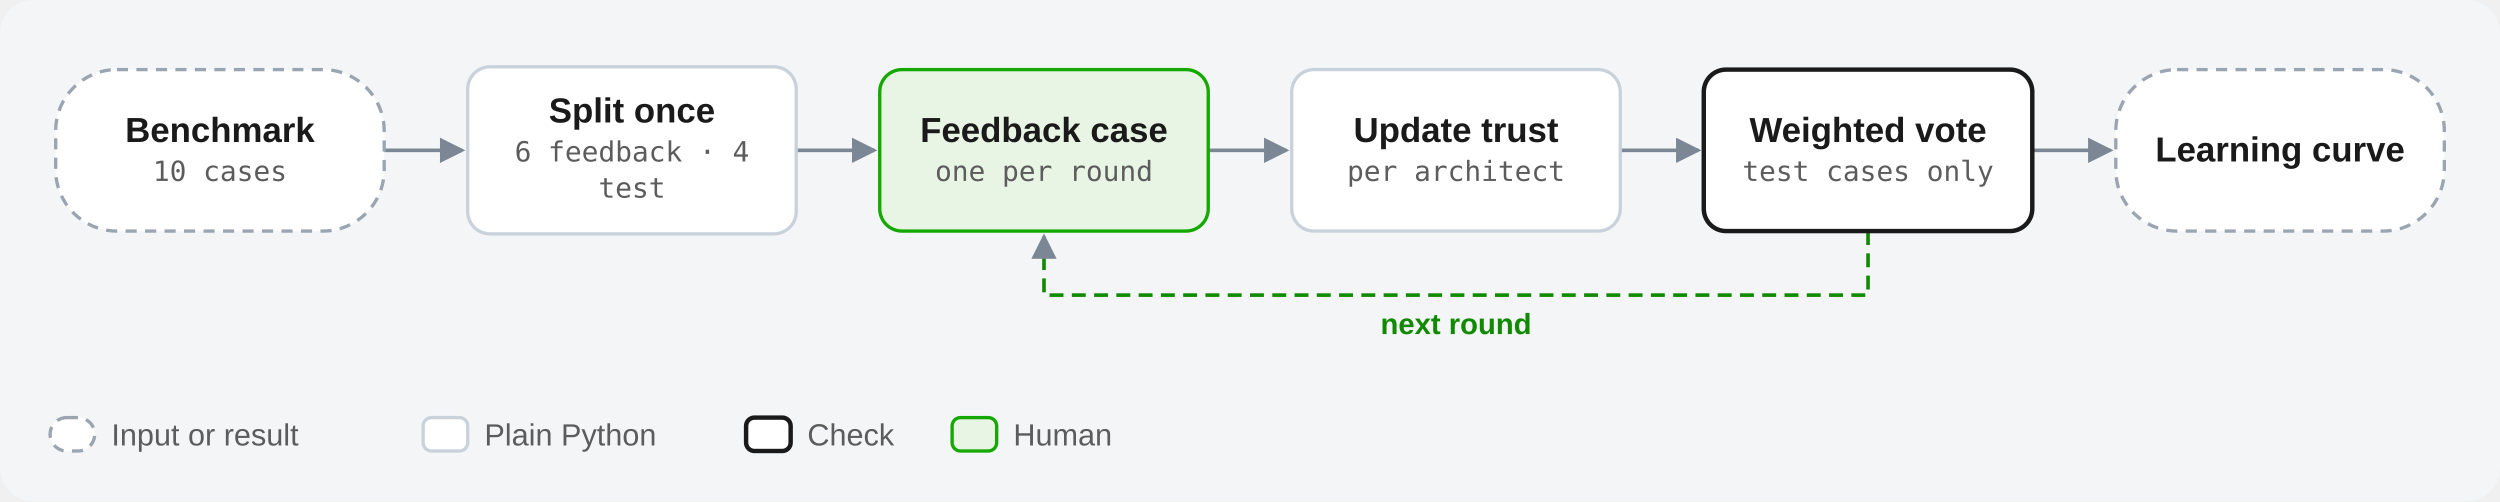
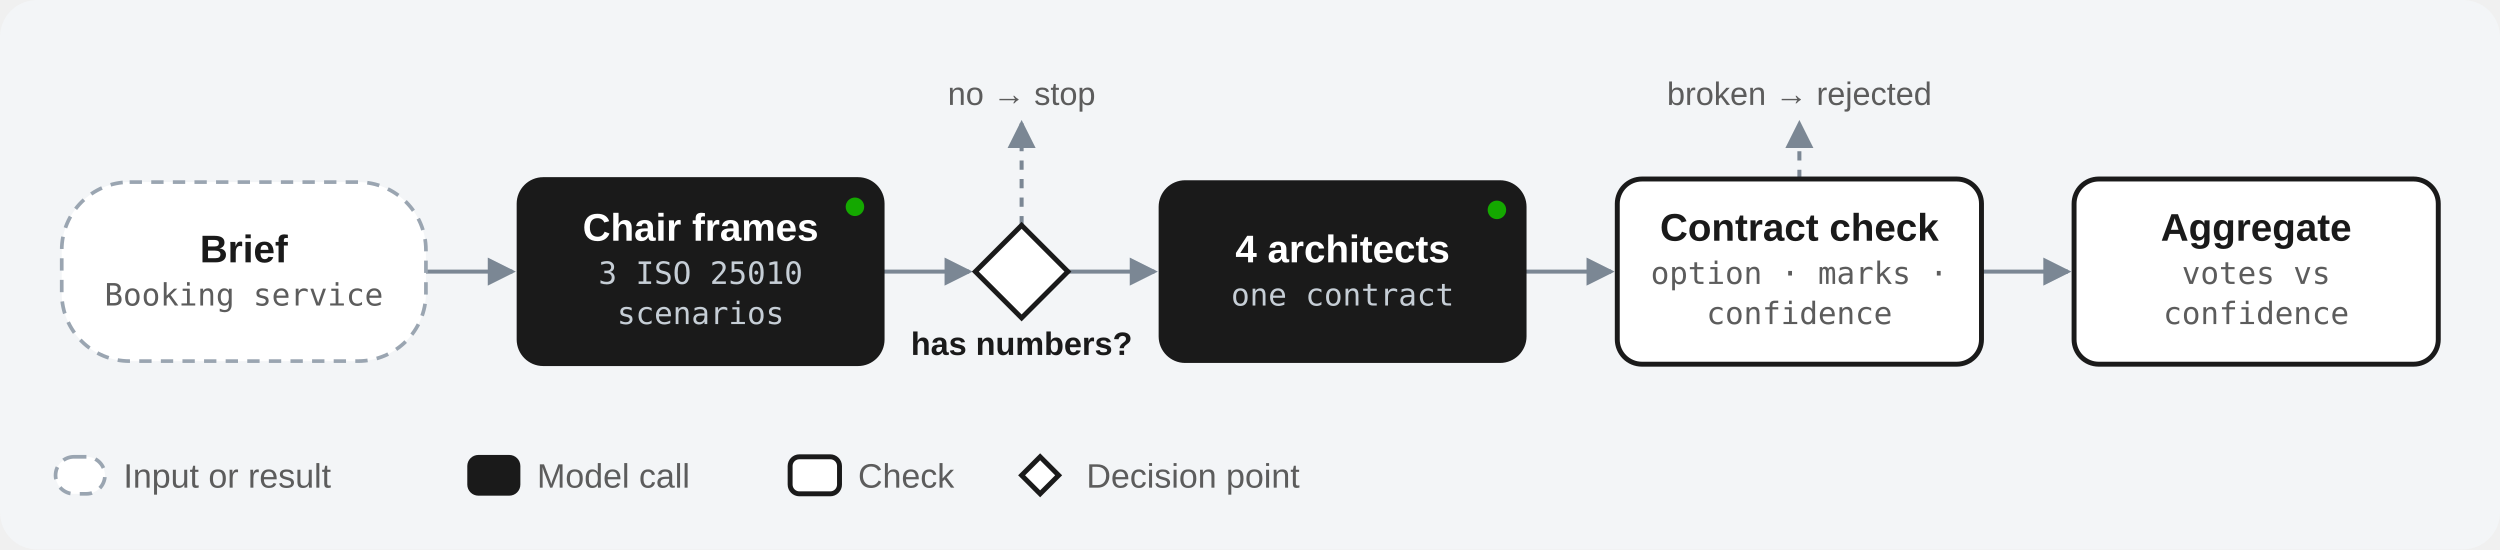
- <svg xmlns="http://www.w3.org/2000/svg" class="dg" role="img" viewBox="0 0 898 180" width="898" height="180">
+ <svg xmlns="http://www.w3.org/2000/svg" class="dg" role="img" viewBox="0 0 810 178" width="810" height="178">
  <style>text{font-family:"Helvetica Neue",Arial,sans-serif}.dg{display:block;max-width:100%;height:auto;margin:0 auto;overflow:visible;font-family:inherit}.dg rect{stroke-width:1.2}.dg-title{font-size:12.5px;font-weight:600;text-anchor:middle;fill:#1a1a1a}.dg-sub{font-family:"SF Mono",Consolas,monospace;font-size:10px;text-anchor:middle;fill:#5c5c5c}.dg-data rect{fill:#fff;stroke:#9aa5b1;stroke-dasharray:4 3}.dg-code rect{fill:#fff;stroke:#c9d2da}.dg-model rect{fill:#1a1a1a;stroke:#1a1a1a}.dg-model .dg-title{fill:#fff}.dg-model .dg-sub{fill:#c6ced6}.dg-dot{fill:#14a800}.dg-check rect{fill:#fff;stroke:#1a1a1a;stroke-width:1.6}.dg-human rect{fill:#e8f5e4;stroke:#14a800}.dg-gate path{fill:#fff;stroke:#1a1a1a;stroke-width:1.6}.dg-gate-label{font-size:10.5px;font-weight:600;text-anchor:middle;fill:#1a1a1a}.dg-edge{fill:none;stroke:#7b8794;stroke-width:1.3}.dg marker path{fill:#7b8794}.dg-exit{stroke-dasharray:3 3}.dg-loop{stroke:#108a00;stroke-dasharray:5 3}.dg-edge-label,.dg-exit-label,.dg-loop-label{font-size:10.5px;fill:#5c5c5c;text-anchor:middle}.dg-loop-label{fill:#108a00;font-weight:600}.dg-start{text-anchor:start}.dg-end{text-anchor:end}.dg-legend-text{font-size:11px;fill:#5c5c5c}</style>
-   <rect width="898" height="180" rx="12" fill="#f3f5f7" />
+   <rect width="810" height="178" rx="12" fill="#f3f5f7" />
  <defs>
    <marker id="arrow" viewBox="0 0 8 8" refX="7" refY="4" markerWidth="7" markerHeight="7" orient="auto-start-reverse">
      <path d="M0 0L8 4L0 8Z" />
    </marker>
  </defs>
  <g transform="translate(18 18)">
-     <path class="dg-edge" d="M120 36H148" marker-end="url(#arrow)" />
-     <path class="dg-edge" d="M268 36H296" marker-end="url(#arrow)" />
-     <path class="dg-edge" d="M416 36H444" marker-end="url(#arrow)" />
-     <path class="dg-edge" d="M564 36H592" marker-end="url(#arrow)" />
-     <path class="dg-edge" d="M712 36H740" marker-end="url(#arrow)" />
-     <path class="dg-edge dg-loop" d="M653 65V88H357V67" marker-end="url(#arrow)" />
-     <text class="dg-loop-label" x="505" y="102">next round</text>
+     <path class="dg-edge" d="M120 70H148" marker-end="url(#arrow)" />
+     <path class="dg-edge" d="M268 70H296" marker-end="url(#arrow)" />
+     <path class="dg-edge" d="M328 70H356" marker-end="url(#arrow)" />
+     <path class="dg-edge" d="M476 70H504" marker-end="url(#arrow)" />
+     <path class="dg-edge" d="M624 70H652" marker-end="url(#arrow)" />
+     <path class="dg-edge dg-exit" d="M313 55V22" marker-end="url(#arrow)" />
+     <text class="dg-exit-label" x="313" y="16">no → stop</text>
+     <path class="dg-edge dg-exit" d="M565 40V22" marker-end="url(#arrow)" />
+     <text class="dg-exit-label" x="565" y="16">broken → rejected</text>
    <g class="dg-data">
-       <rect x="2" y="7" width="118" height="58" rx="22" />
-       <text class="dg-title" x="61" y="33">Benchmark</text>
-       <text class="dg-sub" x="61" y="47">10 cases</text>
+       <rect x="2" y="41" width="118" height="58" rx="22" />
+       <text class="dg-title" x="61" y="67">Brief</text>
+       <text class="dg-sub" x="61" y="81">Booking service</text>
    </g>
-     <g class="dg-code">
-       <rect x="150" y="6" width="118" height="60" rx="8" />
-       <text class="dg-title" x="209" y="26">Split once</text>
-       <text class="dg-sub" x="209" y="40">6 feedback · 4</text>
-       <text class="dg-sub" x="209" y="53">test</text>
+     <g class="dg-model">
+       <rect x="150" y="40" width="118" height="60" rx="8" />
+       <circle class="dg-dot" cx="259" cy="49" r="3" />
+       <text class="dg-title" x="209" y="60">Chair frames</text>
+       <text class="dg-sub" x="209" y="74">3 ISO 25010</text>
+       <text class="dg-sub" x="209" y="87">scenarios</text>
    </g>
-     <g class="dg-human">
-       <rect x="298" y="7" width="118" height="58" rx="8" />
-       <text class="dg-title" x="357" y="33">Feedback case</text>
-       <text class="dg-sub" x="357" y="47">one per round</text>
+     <g class="dg-gate">
+       <path d="M313 55L328 70L313 85L298 70Z" />
+       <text class="dg-gate-label" x="313" y="97">
+         <tspan x="313" dy="0">has numbers?</tspan>
+       </text>
    </g>
-     <g class="dg-code">
-       <rect x="446" y="7" width="118" height="58" rx="8" />
-       <text class="dg-title" x="505" y="33">Update trust</text>
-       <text class="dg-sub" x="505" y="47">per architect</text>
+     <g class="dg-model">
+       <rect x="358" y="41" width="118" height="58" rx="8" />
+       <circle class="dg-dot" cx="467" cy="50" r="3" />
+       <text class="dg-title" x="417" y="67">4 architects</text>
+       <text class="dg-sub" x="417" y="81">one contract</text>
    </g>
    <g class="dg-check">
-       <rect x="594" y="7" width="118" height="58" rx="8" />
-       <text class="dg-title" x="653" y="33">Weighted vote</text>
-       <text class="dg-sub" x="653" y="47">test cases only</text>
+       <rect x="506" y="40" width="118" height="60" rx="8" />
+       <text class="dg-title" x="565" y="60">Contract check</text>
+       <text class="dg-sub" x="565" y="74">option · marks ·</text>
+       <text class="dg-sub" x="565" y="87">confidence</text>
    </g>
-     <g class="dg-data">
-       <rect x="742" y="7" width="118" height="58" rx="22" />
-       <text class="dg-title" x="801" y="40">Learning curve</text>
+     <g class="dg-check">
+       <rect x="654" y="40" width="118" height="60" rx="8" />
+       <text class="dg-title" x="713" y="60">Aggregate</text>
+       <text class="dg-sub" x="713" y="74">votes vs</text>
+       <text class="dg-sub" x="713" y="87">confidence</text>
    </g>
  </g>
-   <g transform="translate(18 150)">
+   <g transform="translate(18 148)">
    <g class="dg-data">
      <rect x="0" y="0" width="16" height="12" rx="6" />
    </g>
    <text class="dg-legend-text" x="22" y="10">Input or result</text>
-     <g class="dg-code">
+     <g class="dg-model">
      <rect x="134" y="0" width="16" height="12" rx="3" />
    </g>
-     <text class="dg-legend-text" x="156" y="10">Plain Python</text>
+     <text class="dg-legend-text" x="156" y="10">Model call</text>
    <g class="dg-check">
-       <rect x="250" y="0" width="16" height="12" rx="3" />
+       <rect x="238" y="0" width="16" height="12" rx="3" />
    </g>
-     <text class="dg-legend-text" x="272" y="10">Check</text>
-     <g class="dg-human">
-       <rect x="324" y="0" width="16" height="12" rx="3" />
+     <text class="dg-legend-text" x="260" y="10">Check</text>
+     <g class="dg-gate">
+       <path d="M319 0L325 6L319 12L313 6Z" />
    </g>
-     <text class="dg-legend-text" x="346" y="10">Human</text>
+     <text class="dg-legend-text" x="334" y="10">Decision point</text>
  </g>
</svg>
